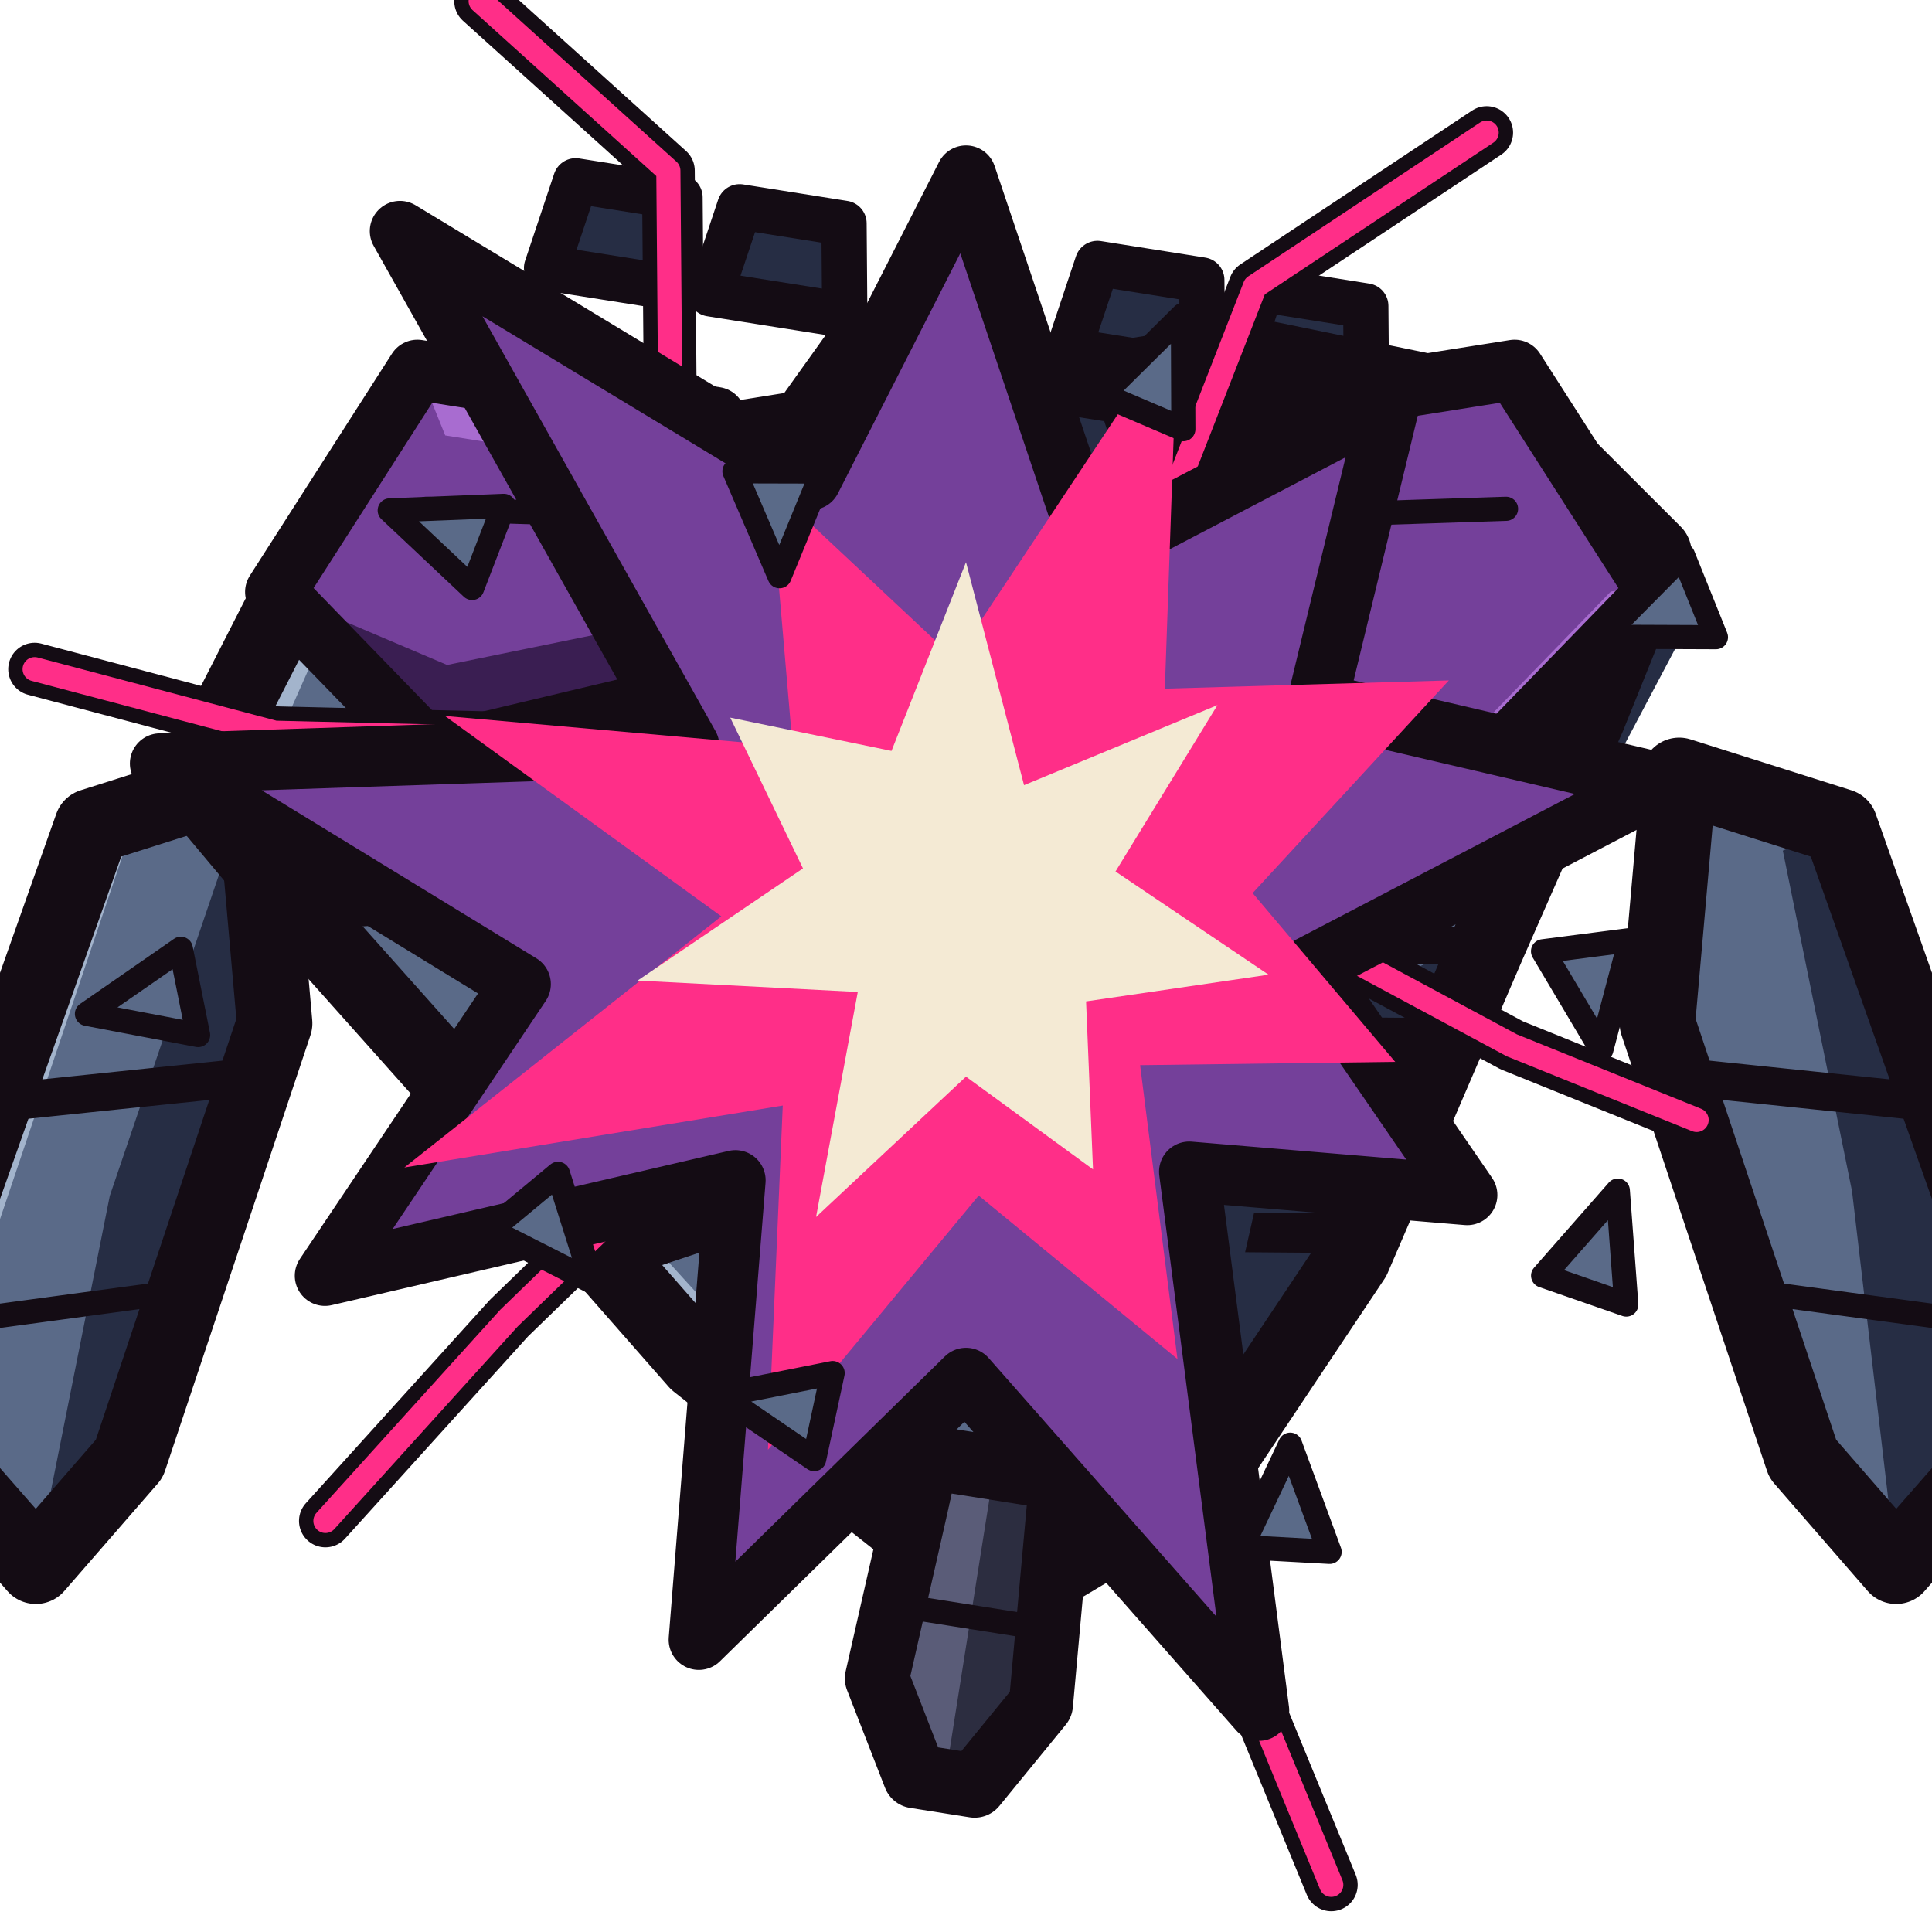
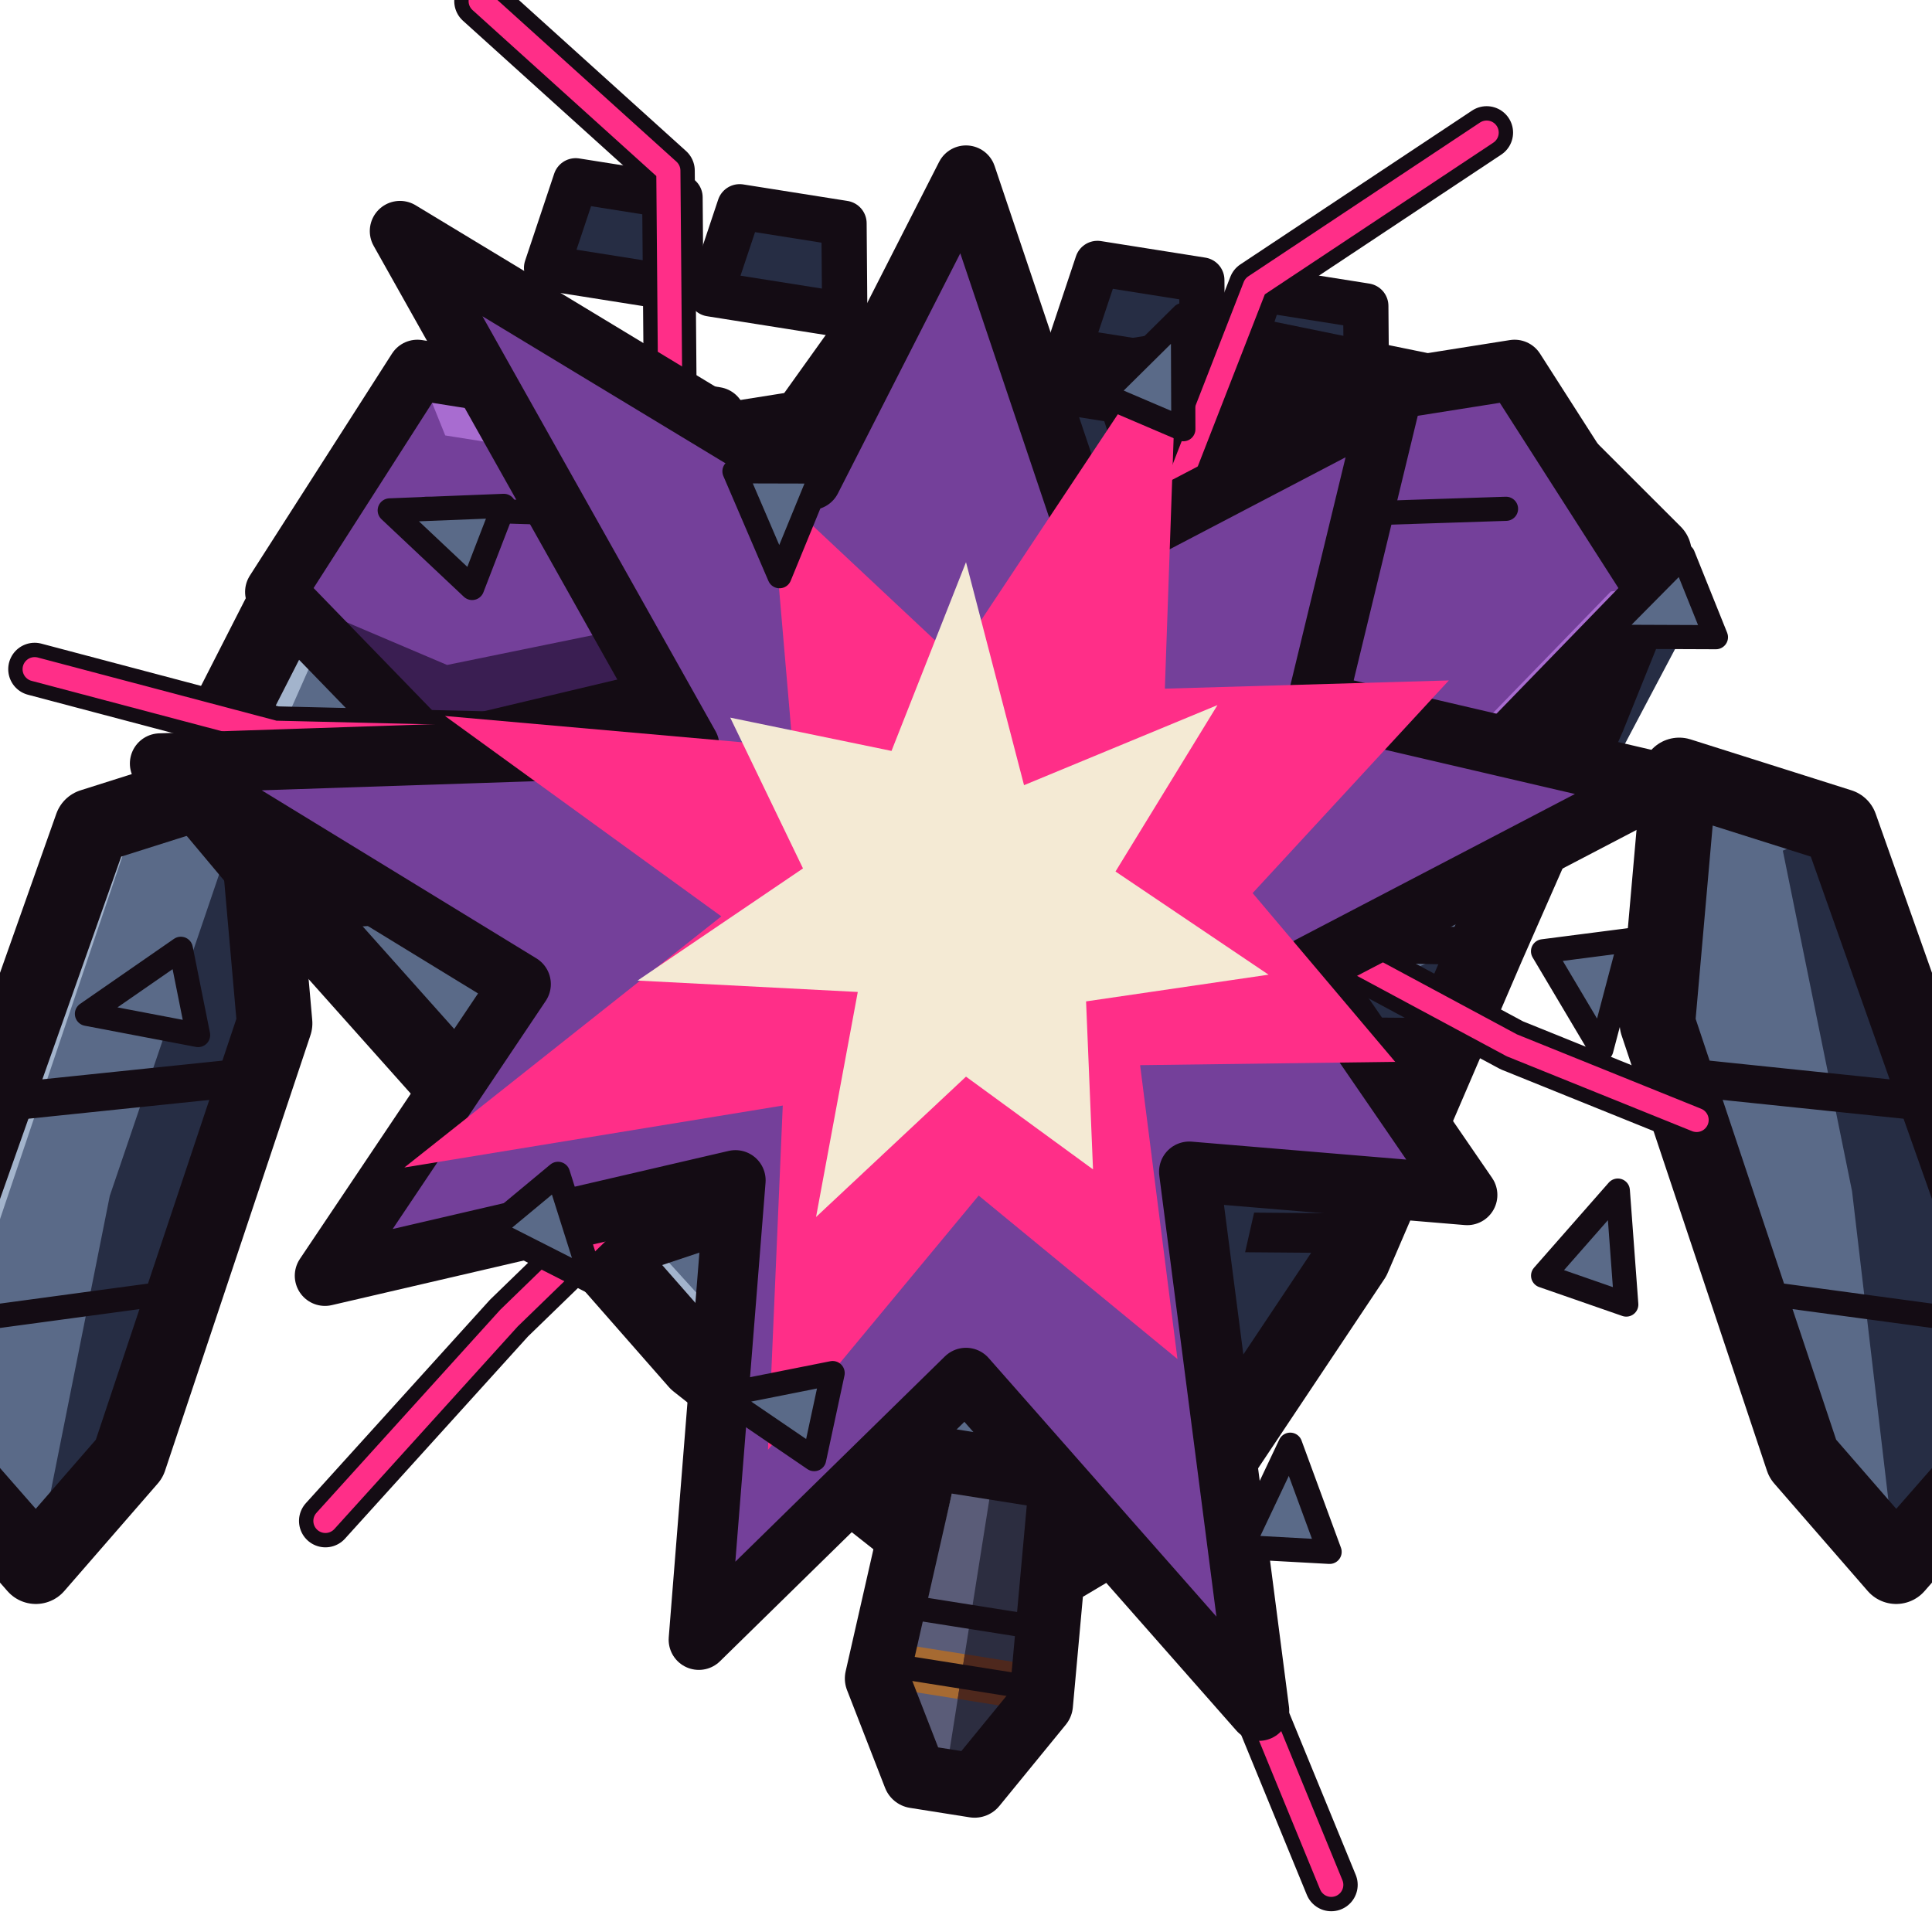
<svg xmlns="http://www.w3.org/2000/svg" viewBox="0 0 256 256" width="256" height="256">
  <defs>
    <filter id="blur" filterUnits="userSpaceOnUse" x="-64" y="-64" width="384" height="384">
      <feGaussianBlur stdDeviation="5" />
    </filter>
  </defs>
  <g transform="translate(128 128) scale(1 1) translate(-128 -128)">
    <g id="glow-back" />
    <g id="body">
      <g class="part" data-part="lance0" transform="translate(-13.43 8.15) rotate(9 26 150)">
        <g class="base">
          <polygon points="38,92 18,102 8,156 14,190 26,200 36,184 46,124" fill="#5A6A88" />
        </g>
        <g class="shadow">
          <polygon points="38,92 46,124 36,184 26,200 28,150" fill="#262D44" />
        </g>
        <g class="highlight">
          <polygon points="18,104 23,103 14,156 11,156" fill="#A3B4CC" />
        </g>
        <g class="ink">
          <polygon points="38,92 18,102 8,156 14,190 26,200 36,184 46,124" fill="none" stroke="#140C14" stroke-width="10" stroke-linejoin="round" />
          <polyline points="12,140 42,132" fill="none" stroke="#140C14" stroke-width="5" stroke-linejoin="round" stroke-linecap="round" />
          <polyline points="16,168 36,162" fill="none" stroke="#140C14" stroke-width="3.2" stroke-linejoin="round" stroke-linecap="round" />
        </g>
      </g>
      <g class="part" data-part="lance1" transform="translate(13.43 8.15) rotate(-9 230 150)">
        <g class="base">
          <polygon points="218,92 238,102 248,156 242,190 230,200 220,184 210,124" fill="#5A6A88" />
        </g>
        <g class="shadow">
          <polygon points="238,102 248,156 242,190 230,200 232,150 230,104" fill="#262D44" />
        </g>
        <g class="highlight">
          <polygon points="218,94 215,94 210,124 213,124" fill="#A3B4CC" />
        </g>
        <g class="ink">
          <polygon points="218,92 238,102 248,156 242,190 230,200 220,184 210,124" fill="none" stroke="#140C14" stroke-width="10" stroke-linejoin="round" />
          <polyline points="244,140 214,132" fill="none" stroke="#140C14" stroke-width="5" stroke-linejoin="round" stroke-linecap="round" />
          <polyline points="240,168 220,162" fill="none" stroke="#140C14" stroke-width="3.2" stroke-linejoin="round" stroke-linecap="round" />
        </g>
      </g>
      <g class="part" data-part="engines" transform="translate(0 -9.8) rotate(9 128 46)">
        <g class="base">
          <polygon points="73,54 91,54 89,42 75,42" fill="#262D44" />
          <polygon points="95,54 113,54 111,42 97,42" fill="#262D44" />
          <polygon points="143,54 161,54 159,42 145,42" fill="#262D44" />
          <polygon points="165,54 183,54 181,42 167,42" fill="#262D44" />
        </g>
        <g class="ink">
          <polygon points="73,54 91,54 89,42 75,42" fill="none" stroke="#140C14" stroke-width="6" stroke-linejoin="round" />
          <polygon points="95,54 113,54 111,42 97,42" fill="none" stroke="#140C14" stroke-width="6" stroke-linejoin="round" />
          <polygon points="143,54 161,54 159,42 145,42" fill="none" stroke="#140C14" stroke-width="6" stroke-linejoin="round" />
          <polygon points="165,54 183,54 181,42 167,42" fill="none" stroke="#140C14" stroke-width="6" stroke-linejoin="round" />
        </g>
      </g>
      <g class="part" data-part="hull" transform="translate(0 4.2) rotate(-9 128 120)">
        <g class="base">
          <polygon points="128,50 78,50 46,62 30,84 42,104 60,132 84,170 108,196 128,204 148,196 172,170 196,132 214,104 226,84 210,62 178,50" fill="#5A6A88" />
+           <polygon points="60.86,93.19 59.19,94.86 56.81,94.86 55.14,93.19 55.14,90.81 56.81,89.14 59.19,89.14 60.86,90.81" fill="#A66A32" />
+           <polygon points="76.86,117.19 75.19,118.86 72.81,118.86 71.14,117.19 71.14,114.81 72.81,113.14 75.19,113.14 76.86,114.81" fill="#A66A32" />
+           <polygon points="90.86,151.19 89.19,152.86 86.81,152.86 85.14,151.19 85.14,148.81 86.81,147.14 89.19,147.14 90.86,148.81" fill="#A66A32" />
+           <polygon points="170.86,151.19 169.19,152.86 166.81,152.86 165.14,151.19 165.14,148.81 166.81,147.14 169.19,147.14 170.86,148.81" fill="#A66A32" />
+           <polygon points="184.86,117.19 183.19,118.86 180.81,118.86 179.14,117.19 179.14,114.81 180.81,113.14 183.19,113.14 184.86,114.81" fill="#A66A32" />
+           <polygon points="200.86,93.19 199.19,94.86 196.81,94.86 195.14,93.19 195.14,90.81 196.81,89.14 199.19,89.14 200.86,90.81" fill="#A66A32" />
        </g>
        <g class="shadow">
          <polygon points="128,150 198,130 214,104 226,84 232,90 172,170 148,196 128,204" fill="#262D44" />
          <polygon points="84,170 108,196 128,204 128,190 110,182" fill="#262D44" />
+           <polygon points="58,92 61.1,92 59.92,94.23 57.44,95.1" fill="#4E281D" />
+           <polygon points="74,116 77.1,116 75.92,118.23 73.44,119.1" fill="#4E281D" />
+           <polygon points="88,150 91.1,150 89.92,152.23 87.44,153.1" fill="#4E281D" />
+           <polygon points="168,150 171.1,150 169.92,152.23 167.44,153.1" fill="#4E281D" />
+           <polygon points="182,116 185.1,116 183.92,118.23 181.44,119.1" fill="#4E281D" />
+           <polygon points="198,92 201.1,92 199.92,94.23 197.44,95.1" fill="#4E281D" />
        </g>
        <g class="highlight">
          <polygon points="78,53 46,65 33,84 38,86 49,69 80,58" fill="#A3B4CC" />
          <polygon points="62,134 86,170 90,168 67,133" fill="#A3B4CC" />
+           <polygon points="56.2,91.38 57.5,90.08 58.56,91.22 57.07,92.16" fill="#E7B65B" />
+           <polygon points="72.2,115.38 73.5,114.08 74.56,115.22 73.07,116.16" fill="#E7B65B" />
+           <polygon points="86.2,149.38 87.5,148.08 88.56,149.22 87.07,150.16" fill="#E7B65B" />
+           <polygon points="166.2,149.38 167.5,148.08 168.56,149.22 167.07,150.16" fill="#E7B65B" />
+           <polygon points="180.2,115.38 181.5,114.08 182.56,115.22 181.07,116.16" fill="#E7B65B" />
+           <polygon points="196.2,91.38 197.5,90.08 198.56,91.22 197.07,92.16" fill="#E7B65B" />
        </g>
        <g class="ink">
          <polygon points="128,50 78,50 46,62 30,84 42,104 60,132 84,170 108,196 128,204 148,196 172,170 196,132 214,104 226,84 210,62 178,50" fill="none" stroke="#140C14" stroke-width="10" stroke-linejoin="round" />
          <polyline points="128,116 128,132" fill="none" stroke="#140C14" stroke-width="5" stroke-linejoin="round" stroke-linecap="round" />
          <polyline points="60,132 104,124" fill="none" stroke="#140C14" stroke-width="5" stroke-linejoin="round" stroke-linecap="round" />
          <polyline points="196,132 152,124" fill="none" stroke="#140C14" stroke-width="5" stroke-linejoin="round" stroke-linecap="round" />
          <polyline points="44,104 90,108" fill="none" stroke="#140C14" stroke-width="3.2" stroke-linejoin="round" stroke-linecap="round" />
          <polyline points="212,104 166,108" fill="none" stroke="#140C14" stroke-width="3.2" stroke-linejoin="round" stroke-linecap="round" />
+           <polygon points="60.86,93.19 59.19,94.86 56.81,94.86 55.14,93.19 55.14,90.81 56.81,89.14 59.19,89.14 60.86,90.81" fill="none" stroke="#140C14" stroke-width="2.5" stroke-linejoin="round" />
+           <polygon points="76.86,117.19 75.19,118.86 72.81,118.86 71.14,117.19 71.14,114.81 72.81,113.14 75.19,113.14 76.86,114.81" fill="none" stroke="#140C14" stroke-width="2.5" stroke-linejoin="round" />
+           <polygon points="90.86,151.19 89.19,152.86 86.81,152.86 85.14,151.19 85.14,148.81 86.81,147.14 89.19,147.14 90.86,148.81" fill="none" stroke="#140C14" stroke-width="2.5" stroke-linejoin="round" />
+           <polygon points="170.86,151.19 169.19,152.86 166.81,152.86 165.14,151.19 165.14,148.81 166.81,147.14 169.19,147.14 170.86,148.81" fill="none" stroke="#140C14" stroke-width="2.5" stroke-linejoin="round" />
+           <polygon points="184.86,117.19 183.19,118.86 180.81,118.86 179.14,117.19 179.14,114.81 180.81,113.14 183.19,113.14 184.86,114.81" fill="none" stroke="#140C14" stroke-width="2.5" stroke-linejoin="round" />
+           <polygon points="200.86,93.19 199.19,94.86 196.81,94.86 195.14,93.19 195.14,90.81 196.81,89.14 199.19,89.14 200.86,90.81" fill="none" stroke="#140C14" stroke-width="2.5" stroke-linejoin="round" />
          <polygon points="70,140 82,138 84,143 72,145" fill="#140C14" />
          <polygon points="186,140 174,138 172,143 184,145" fill="#140C14" />
          <polygon points="77,152 89,150 91,155 79,157" fill="#140C14" />
          <polygon points="179,152 167,150 165,155 177,157" fill="#140C14" />
          <polygon points="84,164 96,162 98,167 86,169" fill="#140C14" />
          <polygon points="172,164 160,162 158,167 170,169" fill="#140C14" />
        </g>
      </g>
      <g class="part" data-part="armour0" transform="translate(-10.98 -4.49) rotate(9 80 82)">
        <g class="base">
          <polygon points="62,56 102,56 106,92 72,106 48,88" fill="#74409A" />
        </g>
        <g class="shadow">
          <polygon points="48,88 72,106 106,92 104,82 72,94" fill="#3A1E52" />
        </g>
        <g class="highlight">
          <polygon points="64,59 100,59 99,64 67,64" fill="#A86CD0" />
        </g>
        <g class="ink">
          <polygon points="62,56 102,56 106,92 72,106 48,88" fill="none" stroke="#140C14" stroke-width="8" stroke-linejoin="round" />
          <polyline points="66,74 98,70" fill="none" stroke="#140C14" stroke-width="3.2" stroke-linejoin="round" stroke-linecap="round" />
        </g>
      </g>
      <g class="part" data-part="armour1" transform="translate(10.98 -4.49) rotate(-9 176 82)">
        <g class="base">
          <polygon points="194,56 154,56 150,92 184,106 208,88" fill="#74409A" />
        </g>
        <g class="shadow">
          <polygon points="194,56 154,56 150,92 160,92 162,62" fill="#3A1E52" />
        </g>
        <g class="highlight">
          <polygon points="206,87 202,87 182,102 185,104" fill="#A86CD0" />
        </g>
        <g class="ink">
          <polygon points="194,56 154,56 150,92 184,106 208,88" fill="none" stroke="#140C14" stroke-width="8" stroke-linejoin="round" />
          <polyline points="190,74 158,70" fill="none" stroke="#140C14" stroke-width="3.2" stroke-linejoin="round" stroke-linecap="round" />
        </g>
      </g>
      <g class="part" data-part="bridge" transform="translate(0 -9.8) rotate(9 128 86)">
        <g class="base">
          <polygon points="128,58 110,58 102,74 104,104 128,116 152,104 154,74 146,58" fill="#5A6A88" />
+           <polygon points="110.59,89.07 109.07,90.59 106.93,90.59 105.41,89.07 105.41,86.93 106.93,85.41 109.07,85.41 110.59,86.93" fill="#A66A32" />
+           <polygon points="150.59,89.07 149.07,90.59 146.93,90.59 145.41,89.07 145.41,86.93 146.93,85.41 149.07,85.41 150.59,86.93" fill="#A66A32" />
        </g>
        <g class="shadow">
          <polygon points="128,58 146,58 154,74 152,104 128,116" fill="#262D44" />
+           <polygon points="108,88 110.8,88 109.74,90.02 107.5,90.8" fill="#4E281D" />
+           <polygon points="148,88 150.8,88 149.74,90.02 147.5,90.8" fill="#4E281D" />
        </g>
        <g class="highlight">
          <polygon points="110,61 104,74 108,74 113,62" fill="#A3B4CC" />
+           <polygon points="106.38,87.44 107.55,86.26 108.5,87.3 107.16,88.14" fill="#E7B65B" />
+           <polygon points="146.38,87.44 147.55,86.26 148.5,87.3 147.16,88.14" fill="#E7B65B" />
        </g>
        <g class="ink">
          <polygon points="128,58 110,58 102,74 104,104 128,116 152,104 154,74 146,58" fill="none" stroke="#140C14" stroke-width="10" stroke-linejoin="round" />
          <polyline points="110,94 146,94" fill="none" stroke="#140C14" stroke-width="3.2" stroke-linejoin="round" stroke-linecap="round" />
+           <polygon points="110.59,89.07 109.07,90.59 106.93,90.59 105.41,89.07 105.41,86.93 106.93,85.41 109.07,85.41 110.59,86.93" fill="none" stroke="#140C14" stroke-width="2.5" stroke-linejoin="round" />
+           <polygon points="150.59,89.07 149.07,90.59 146.93,90.59 145.41,89.07 145.41,86.93 146.93,85.41 149.07,85.41 150.59,86.93" fill="none" stroke="#140C14" stroke-width="2.5" stroke-linejoin="round" />
          <polygon points="112,76 144,76 141,86 115,86" fill="#140C14" />
        </g>
      </g>
      <g class="part" data-part="hangar" transform="translate(0 18.2) rotate(-9 128 150)">
        <g class="base">
          <polygon points="104,132 128,132 128,166 110,166" fill="#74409A" />
          <polygon points="152,132 128,132 128,166 146,166" fill="#74409A" />
        </g>
        <g class="shadow">
          <polygon points="121,132 128,132 128,166 121,166" fill="#3A1E52" />
          <polygon points="146,160 128,160 128,166 146,166" fill="#3A1E52" />
        </g>
        <g class="ink">
          <polygon points="104,132 152,132 146,166 110,166" fill="#140C14" />
          <polygon points="104,132 128,132 128,166 110,166" fill="none" stroke="#140C14" stroke-width="6.5" stroke-linejoin="round" />
          <polygon points="152,132 128,132 128,166 146,166" fill="none" stroke="#140C14" stroke-width="6.5" stroke-linejoin="round" />
        </g>
      </g>
      <g class="part" data-part="cannon" transform="translate(0 18.2) rotate(9 128 200)">
        <g class="base">
          <polygon points="119,176 137,176 139,206 132,218 124,218 117,206" fill="#5A5C78" />
+           <polygon points="118,201 138,201 137,207 119,207" fill="#A66A32" />
        </g>
        <g class="shadow">
          <polygon points="128,176 137,176 139,206 132,218 128,218" fill="#2C2D40" />
+           <polygon points="128,201 138,201 137,207 128,207" fill="#4E281D" />
        </g>
        <g class="highlight">
          <polygon points="120,180 123,180 121,204 119,204" fill="#A3B4CC" />
        </g>
        <g class="ink">
          <polygon points="119,176 137,176 139,206 132,218 124,218 117,206" fill="none" stroke="#140C14" stroke-width="8.5" stroke-linejoin="round" />
          <polyline points="118,196 138,196" fill="none" stroke="#140C14" stroke-width="3.2" stroke-linejoin="round" stroke-linecap="round" />
+           <polyline points="119,204 137,204" fill="none" stroke="#140C14" stroke-width="3.2" stroke-linejoin="round" stroke-linecap="round" />
        </g>
      </g>
    </g>
    <g id="glow" />
  </g>
  <g id="fx" transform="translate(128 128) scale(1 1) translate(-128 -128)">
    <polyline points="128,122 149.86,134.85 179.91,127.54 200.32,138.51 224.81,148.4" fill="none" stroke="#140C14" stroke-width="7" stroke-linejoin="round" stroke-linecap="round" />
    <polyline points="128,122 149.86,134.85 179.91,127.54 200.32,138.51 224.81,148.4" fill="none" stroke="#FF2E88" stroke-width="3.2" stroke-linecap="round" stroke-linejoin="round" />
    <polyline points="128,122 136.52,158.06 157.66,185.75 164.72,221.3 176.4,249.75" fill="none" stroke="#140C14" stroke-width="7" stroke-linejoin="round" stroke-linecap="round" />
    <polyline points="128,122 136.52,158.06 157.66,185.75 164.72,221.3 176.4,249.75" fill="none" stroke="#FF2E88" stroke-width="3.2" stroke-linecap="round" stroke-linejoin="round" />
    <polyline points="128,122 106.16,134.96 83.75,158.84 67.44,174.66 43.12,201.53" fill="none" stroke="#140C14" stroke-width="7" stroke-linejoin="round" stroke-linecap="round" />
    <polyline points="128,122 106.16,134.96 83.75,158.84 67.44,174.66 43.12,201.53" fill="none" stroke="#FF2E88" stroke-width="3.2" stroke-linecap="round" stroke-linejoin="round" />
    <polyline points="128,122 94.13,106.66 67.51,97.83 36.41,97.09 4.59,88.67" fill="none" stroke="#140C14" stroke-width="7" stroke-linejoin="round" stroke-linecap="round" />
    <polyline points="128,122 94.13,106.66 67.51,97.83 36.41,97.09 4.59,88.67" fill="none" stroke="#FF2E88" stroke-width="3.2" stroke-linecap="round" stroke-linejoin="round" />
    <polyline points="128,122 106.23,96.91 88.91,64.6 88.56,22.61 63.69,0.15" fill="none" stroke="#140C14" stroke-width="7" stroke-linejoin="round" stroke-linecap="round" />
    <polyline points="128,122 106.23,96.91 88.91,64.6 88.56,22.61 63.69,0.15" fill="none" stroke="#FF2E88" stroke-width="3.2" stroke-linecap="round" stroke-linejoin="round" />
    <polyline points="128,122 144.37,93.09 156.6,62.81 166.29,37.95 196.99,17.57" fill="none" stroke="#140C14" stroke-width="7" stroke-linejoin="round" stroke-linecap="round" />
    <polyline points="128,122 144.37,93.09 156.6,62.81 166.29,37.95 196.99,17.57" fill="none" stroke="#FF2E88" stroke-width="3.2" stroke-linecap="round" stroke-linejoin="round" />
    <polygon points="128,23.27 144.91,73.54 184.26,52.96 174.53,93.14 220.1,103.76 173.6,128.04 194.41,158.34 157.58,155.26 166.83,226.67 128,182.59 92.6,217.27 97.45,156.4 43.06,169.04 68.99,130.4 21.21,101.17 91.32,98.83 53,30.62 107.46,63.57" fill="#74409A" stroke="#140C14" stroke-width="8" stroke-linejoin="round" />
    <polygon points="156.04,42.96 154.35,91.25 191.98,90.16 165.98,118.34 184.87,140.7 151.07,141.14 156.02,180.08 129.68,158.42 101.76,192.1 103.72,146.49 53.58,154.7 95.58,121.42 58.96,94.87 105.03,98.95 102.06,64.38 126.57,87.35" fill="#FF2E88" />
    <polygon points="128,74.49 135.69,104.04 161.32,93.43 147.81,115.48 168.09,129.15 143.91,132.69 144.83,154.95 128,142.66 108.13,161.26 113.66,131.44 84.48,129.93 106.4,115.07 96.76,95.09 118.13,99.5" fill="#F4EAD4" />
    <polygon points="212.19,139.06 204.46,126.05 216.02,124.56" fill="#5A6A88" stroke="#140C14" stroke-width="3.2" stroke-linejoin="round" />
    <polygon points="214.37,157.76 215.49,172.86 204.47,169.03" fill="#5A6A88" stroke="#140C14" stroke-width="3.2" stroke-linejoin="round" />
    <polygon points="170.96,191.43 176.18,205.63 164.54,204.99" fill="#5A6A88" stroke="#140C14" stroke-width="3.2" stroke-linejoin="round" />
    <polygon points="95.49,184.89 110.33,181.94 107.88,193.34" fill="#5A6A88" stroke="#140C14" stroke-width="3.2" stroke-linejoin="round" />
    <polygon points="78.46,169.84 64.97,162.99 73.94,155.54" fill="#5A6A88" stroke="#140C14" stroke-width="3.2" stroke-linejoin="round" />
    <polygon points="11.52,134.34 23.96,125.72 26.25,137.15" fill="#5A6A88" stroke="#140C14" stroke-width="3.2" stroke-linejoin="round" />
    <polygon points="51.64,67.63 66.76,67.03 62.56,77.91" fill="#5A6A88" stroke="#140C14" stroke-width="3.2" stroke-linejoin="round" />
    <polygon points="103.29,76.35 97.32,62.45 108.98,62.48" fill="#5A6A88" stroke="#140C14" stroke-width="3.2" stroke-linejoin="round" />
    <polygon points="156.74,41.74 156.8,56.87 146.08,52.29" fill="#5A6A88" stroke="#140C14" stroke-width="3.2" stroke-linejoin="round" />
    <polygon points="212.37,84.37 223.02,73.61 227.37,84.43" fill="#5A6A88" stroke="#140C14" stroke-width="3.2" stroke-linejoin="round" />
  </g>
</svg>
